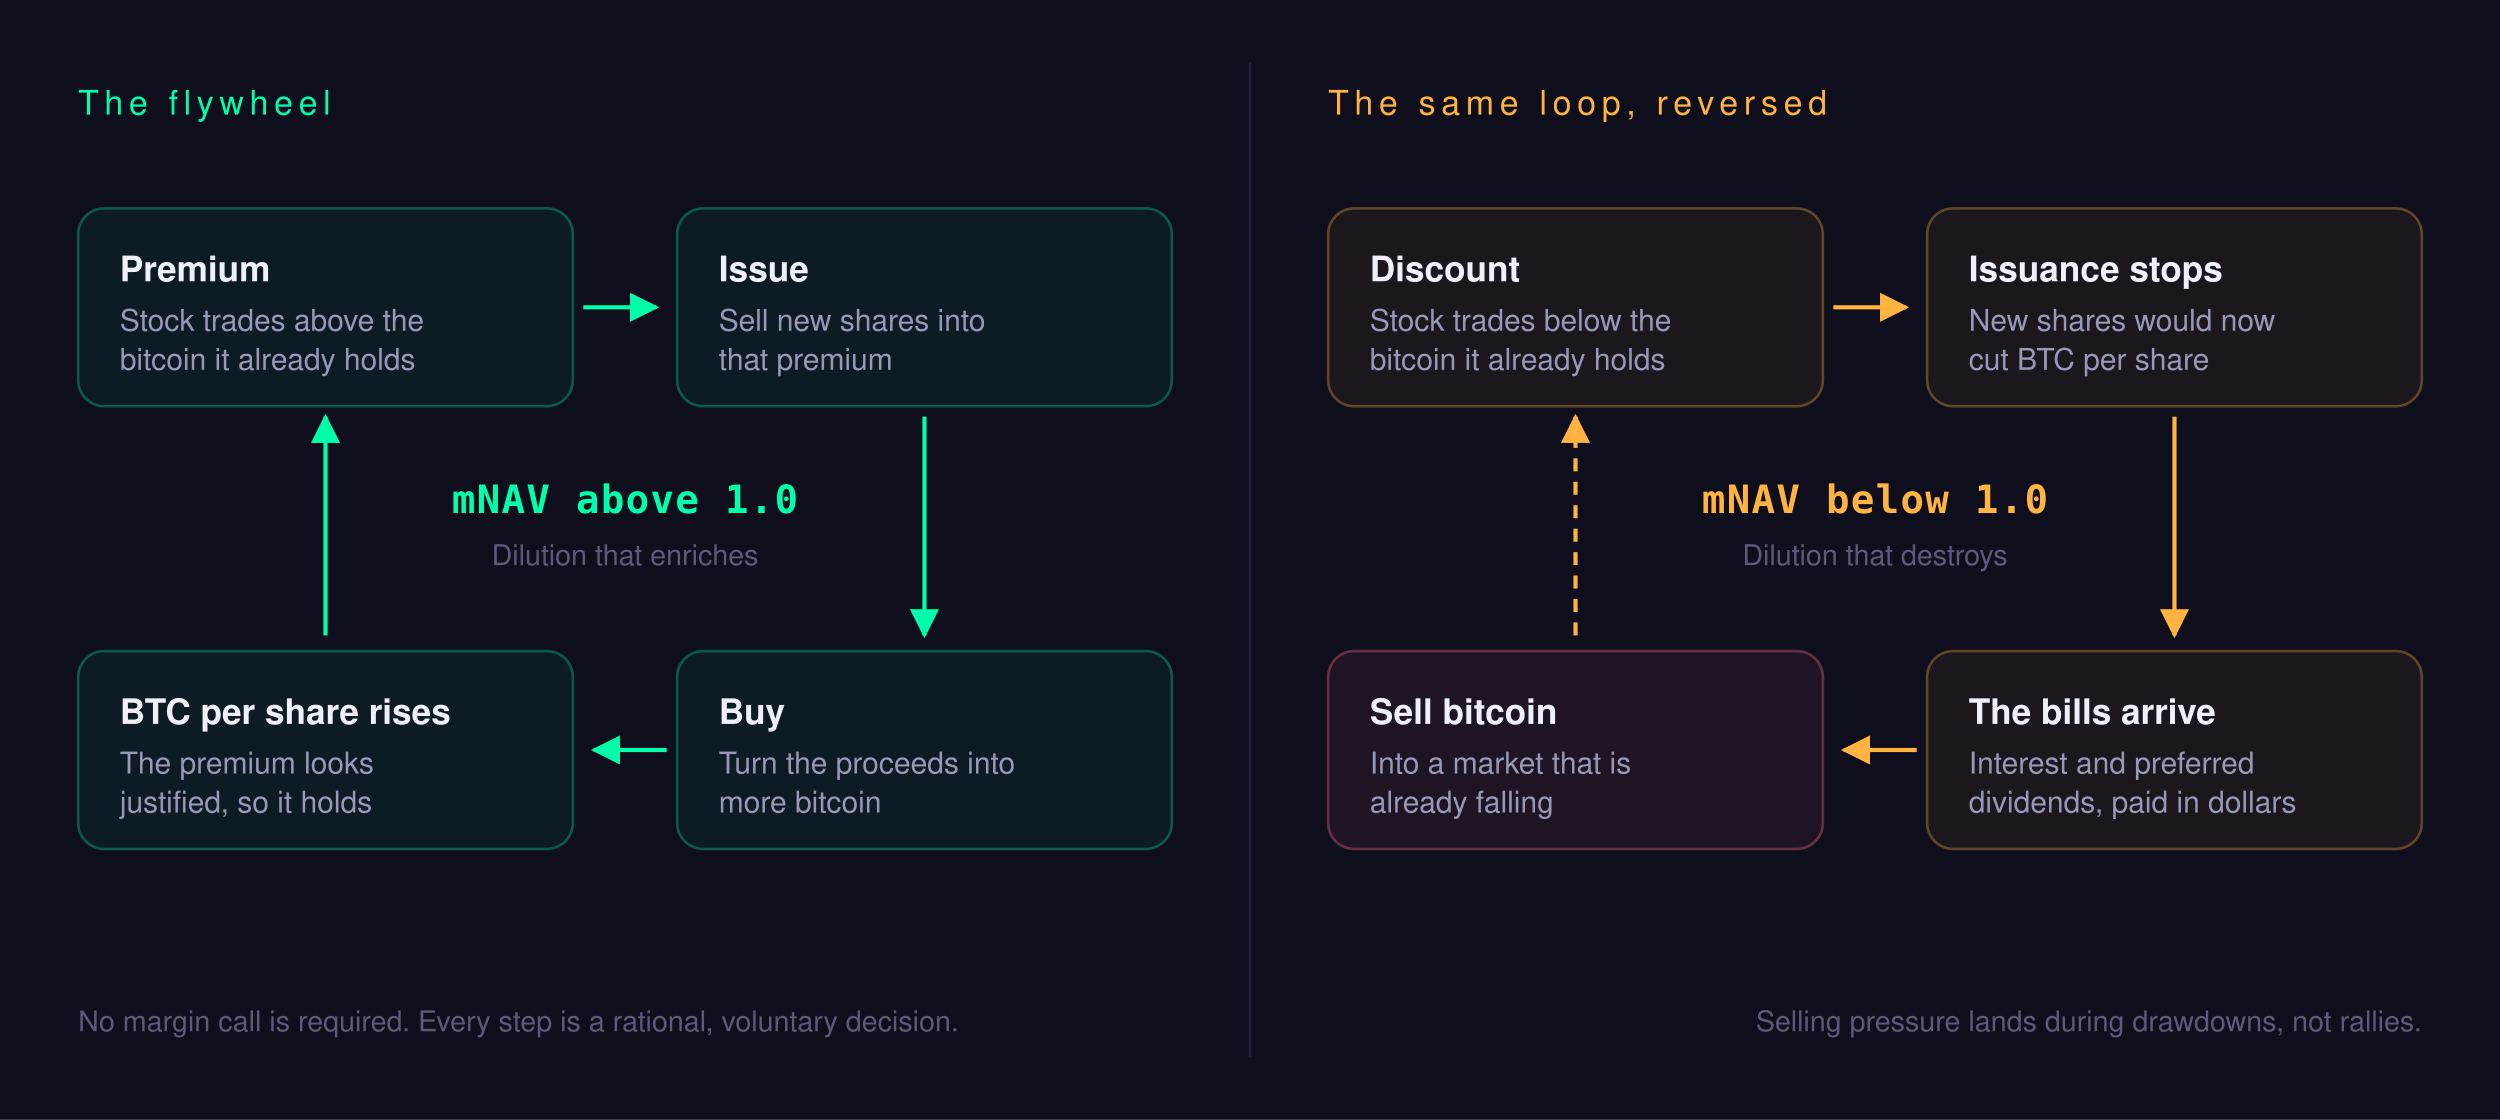
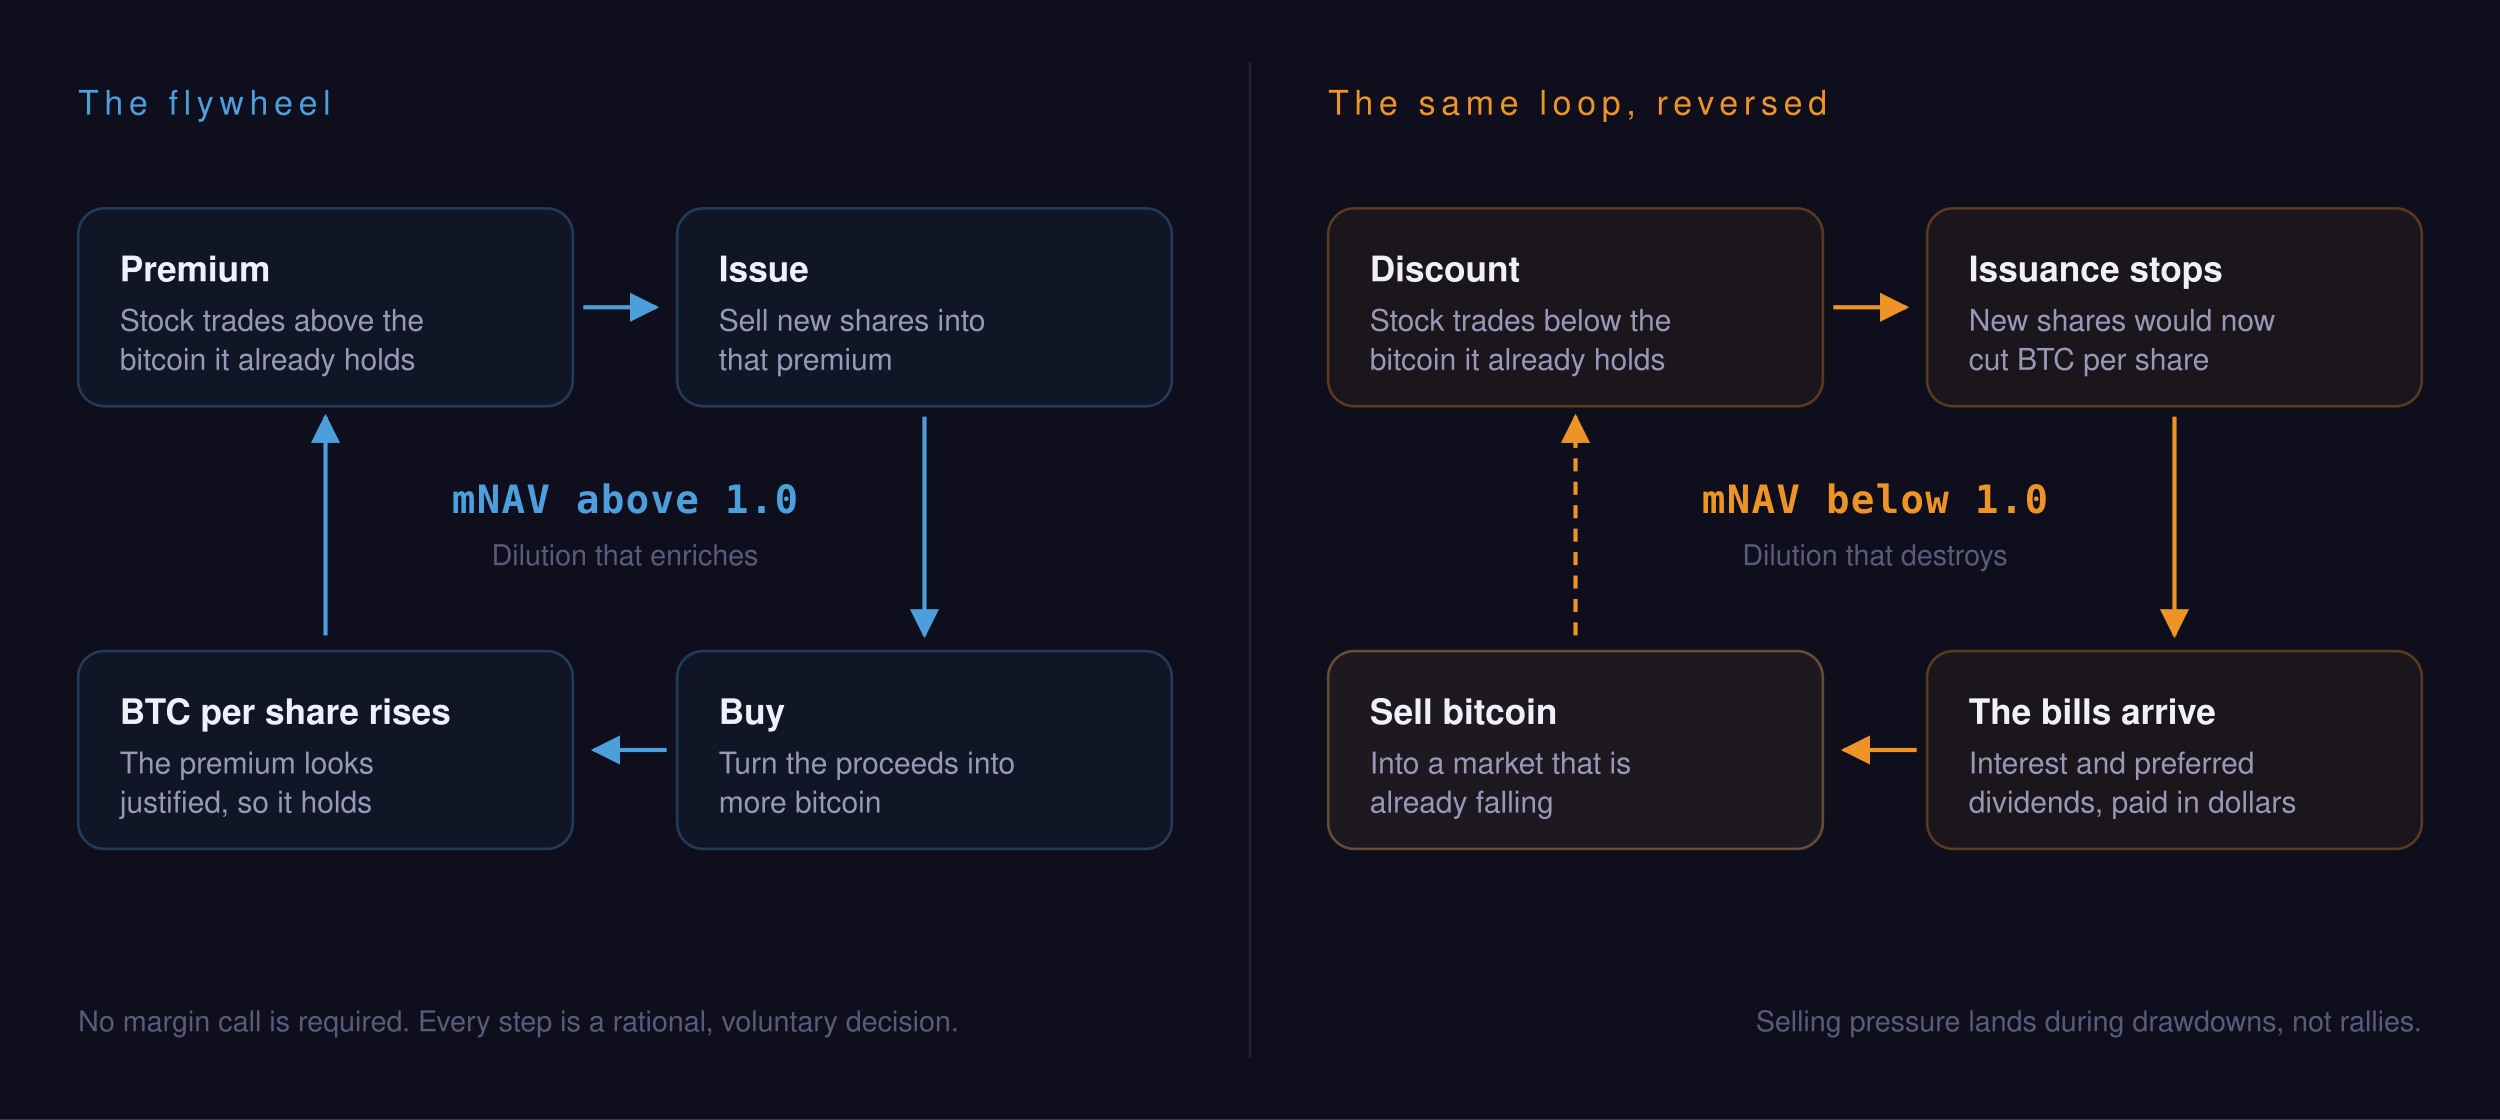
<svg xmlns="http://www.w3.org/2000/svg" width="960" height="430" viewBox="0 0 960 430" role="img" aria-label="The mNAV flywheel and its reverse">
  <defs>
    <marker id="arrGreen" viewBox="0 0 10 10" refX="9" refY="5" markerWidth="7" markerHeight="7" orient="auto-start-reverse">
-       <path d="M 0 0 L 10 5 L 0 10 z" fill="#00ffaa" />
+       <path d="M 0 0 L 10 5 L 0 10 z" fill="#4D9FDC" />
    </marker>
    <marker id="arrAmber" viewBox="0 0 10 10" refX="9" refY="5" markerWidth="7" markerHeight="7" orient="auto-start-reverse">
-       <path d="M 0 0 L 10 5 L 0 10 z" fill="#ffb340" />
+       <path d="M 0 0 L 10 5 L 0 10 z" fill="#EE9427" />
    </marker>
    <style>
      .t  { font-family: ui-sans-serif, system-ui, -apple-system, "Segoe UI", Helvetica, Arial, sans-serif; }
      .m  { font-family: ui-monospace, SFMono-Regular, Menlo, Consolas, monospace; }
      .hd { font-size: 13px; letter-spacing: 2.2px; text-transform: uppercase; }
      .bt { font-size: 13.5px; font-weight: 700; }
      .bb { font-size: 11.5px; fill: #9898b8; }
      .ctr{ font-size: 15px; font-weight: 700; letter-spacing: 0.5px; }
      .ft { font-size: 11px; fill: #5a5a7a; }
    </style>
  </defs>
  <rect width="960" height="430" fill="#0e0e1c" />
  <line x1="480" y1="24" x2="480" y2="406" stroke="#20203a" stroke-width="1" />
-   <text class="t hd" x="30" y="44" fill="#00ffaa">The flywheel</text>
-   <rect x="30" y="80" width="190" height="76" rx="10" fill="#00ffaa" fill-opacity="0.06" stroke="#00ffaa" stroke-opacity="0.3" />
+   <text class="t hd" x="30" y="44" fill="#4D9FDC">The flywheel</text>
+   <rect x="30" y="80" width="190" height="76" rx="10" fill="#4D9FDC" fill-opacity="0.06" stroke="#4D9FDC" stroke-opacity="0.3" />
  <text class="t bt" x="46" y="108" fill="#f0f0fa">Premium</text>
  <text class="t bb" x="46" y="127">Stock trades above the</text>
  <text class="t bb" x="46" y="142">bitcoin it already holds</text>
-   <rect x="260" y="80" width="190" height="76" rx="10" fill="#00ffaa" fill-opacity="0.06" stroke="#00ffaa" stroke-opacity="0.3" />
+   <rect x="260" y="80" width="190" height="76" rx="10" fill="#4D9FDC" fill-opacity="0.06" stroke="#4D9FDC" stroke-opacity="0.3" />
  <text class="t bt" x="276" y="108" fill="#f0f0fa">Issue</text>
  <text class="t bb" x="276" y="127">Sell new shares into</text>
  <text class="t bb" x="276" y="142">that premium</text>
-   <rect x="260" y="250" width="190" height="76" rx="10" fill="#00ffaa" fill-opacity="0.06" stroke="#00ffaa" stroke-opacity="0.3" />
+   <rect x="260" y="250" width="190" height="76" rx="10" fill="#4D9FDC" fill-opacity="0.06" stroke="#4D9FDC" stroke-opacity="0.3" />
  <text class="t bt" x="276" y="278" fill="#f0f0fa">Buy</text>
  <text class="t bb" x="276" y="297">Turn the proceeds into</text>
  <text class="t bb" x="276" y="312">more bitcoin</text>
-   <rect x="30" y="250" width="190" height="76" rx="10" fill="#00ffaa" fill-opacity="0.06" stroke="#00ffaa" stroke-opacity="0.3" />
+   <rect x="30" y="250" width="190" height="76" rx="10" fill="#4D9FDC" fill-opacity="0.06" stroke="#4D9FDC" stroke-opacity="0.3" />
  <text class="t bt" x="46" y="278" fill="#f0f0fa">BTC per share rises</text>
  <text class="t bb" x="46" y="297">The premium looks</text>
  <text class="t bb" x="46" y="312">justified, so it holds</text>
-   <path d="M 224 118 L 252 118" stroke="#00ffaa" stroke-width="1.6" marker-end="url(#arrGreen)" />
-   <path d="M 355 160 L 355 244" stroke="#00ffaa" stroke-width="1.6" marker-end="url(#arrGreen)" />
-   <path d="M 256 288 L 228 288" stroke="#00ffaa" stroke-width="1.6" marker-end="url(#arrGreen)" />
-   <path d="M 125 244 L 125 160" stroke="#00ffaa" stroke-width="1.6" marker-end="url(#arrGreen)" />
-   <text class="m ctr" x="240" y="197" fill="#00ffaa" text-anchor="middle">mNAV above 1.0</text>
+   <path d="M 224 118 L 252 118" stroke="#4D9FDC" stroke-width="1.6" marker-end="url(#arrGreen)" />
+   <path d="M 355 160 L 355 244" stroke="#4D9FDC" stroke-width="1.6" marker-end="url(#arrGreen)" />
+   <path d="M 256 288 L 228 288" stroke="#4D9FDC" stroke-width="1.6" marker-end="url(#arrGreen)" />
+   <path d="M 125 244 L 125 160" stroke="#4D9FDC" stroke-width="1.6" marker-end="url(#arrGreen)" />
+   <text class="m ctr" x="240" y="197" fill="#4D9FDC" text-anchor="middle">mNAV above 1.0</text>
  <text class="t ft" x="240" y="217" fill="#5a5a7a" text-anchor="middle">Dilution that enriches</text>
-   <text class="t hd" x="510" y="44" fill="#ffb340">The same loop, reversed</text>
-   <rect x="510" y="80" width="190" height="76" rx="10" fill="#ffb340" fill-opacity="0.06" stroke="#ffb340" stroke-opacity="0.32" />
+   <text class="t hd" x="510" y="44" fill="#EE9427">The same loop, reversed</text>
+   <rect x="510" y="80" width="190" height="76" rx="10" fill="#EE9427" fill-opacity="0.06" stroke="#EE9427" stroke-opacity="0.32" />
  <text class="t bt" x="526" y="108" fill="#f0f0fa">Discount</text>
  <text class="t bb" x="526" y="127">Stock trades below the</text>
  <text class="t bb" x="526" y="142">bitcoin it already holds</text>
-   <rect x="740" y="80" width="190" height="76" rx="10" fill="#ffb340" fill-opacity="0.06" stroke="#ffb340" stroke-opacity="0.32" />
+   <rect x="740" y="80" width="190" height="76" rx="10" fill="#EE9427" fill-opacity="0.06" stroke="#EE9427" stroke-opacity="0.32" />
  <text class="t bt" x="756" y="108" fill="#f0f0fa">Issuance stops</text>
  <text class="t bb" x="756" y="127">New shares would now</text>
  <text class="t bb" x="756" y="142">cut BTC per share</text>
-   <rect x="740" y="250" width="190" height="76" rx="10" fill="#ffb340" fill-opacity="0.06" stroke="#ffb340" stroke-opacity="0.32" />
+   <rect x="740" y="250" width="190" height="76" rx="10" fill="#EE9427" fill-opacity="0.06" stroke="#EE9427" stroke-opacity="0.32" />
  <text class="t bt" x="756" y="278" fill="#f0f0fa">The bills arrive</text>
  <text class="t bb" x="756" y="297">Interest and preferred</text>
  <text class="t bb" x="756" y="312">dividends, paid in dollars</text>
-   <rect x="510" y="250" width="190" height="76" rx="10" fill="#ff6b81" fill-opacity="0.07" stroke="#ff6b81" stroke-opacity="0.35" />
+   <rect x="510" y="250" width="190" height="76" rx="10" fill="#F7B766" fill-opacity="0.07" stroke="#F7B766" stroke-opacity="0.35" />
  <text class="t bt" x="526" y="278" fill="#f0f0fa">Sell bitcoin</text>
  <text class="t bb" x="526" y="297">Into a market that is</text>
  <text class="t bb" x="526" y="312">already falling</text>
-   <path d="M 704 118 L 732 118" stroke="#ffb340" stroke-width="1.6" marker-end="url(#arrAmber)" />
-   <path d="M 835 160 L 835 244" stroke="#ffb340" stroke-width="1.6" marker-end="url(#arrAmber)" />
-   <path d="M 736 288 L 708 288" stroke="#ffb340" stroke-width="1.6" marker-end="url(#arrAmber)" />
-   <path d="M 605 244 L 605 160" stroke="#ffb340" stroke-width="1.6" stroke-dasharray="5 4" marker-end="url(#arrAmber)" />
-   <text class="m ctr" x="720" y="197" fill="#ffb340" text-anchor="middle">mNAV below 1.0</text>
+   <path d="M 704 118 L 732 118" stroke="#EE9427" stroke-width="1.6" marker-end="url(#arrAmber)" />
+   <path d="M 835 160 L 835 244" stroke="#EE9427" stroke-width="1.6" marker-end="url(#arrAmber)" />
+   <path d="M 736 288 L 708 288" stroke="#EE9427" stroke-width="1.6" marker-end="url(#arrAmber)" />
+   <path d="M 605 244 L 605 160" stroke="#EE9427" stroke-width="1.6" stroke-dasharray="5 4" marker-end="url(#arrAmber)" />
+   <text class="m ctr" x="720" y="197" fill="#EE9427" text-anchor="middle">mNAV below 1.0</text>
  <text class="t ft" x="720" y="217" fill="#5a5a7a" text-anchor="middle">Dilution that destroys</text>
  <text class="t ft" x="30" y="396">No margin call is required. Every step is a rational, voluntary decision.</text>
  <text class="t ft" x="930" y="396" text-anchor="end">Selling pressure lands during drawdowns, not rallies.</text>
</svg>
